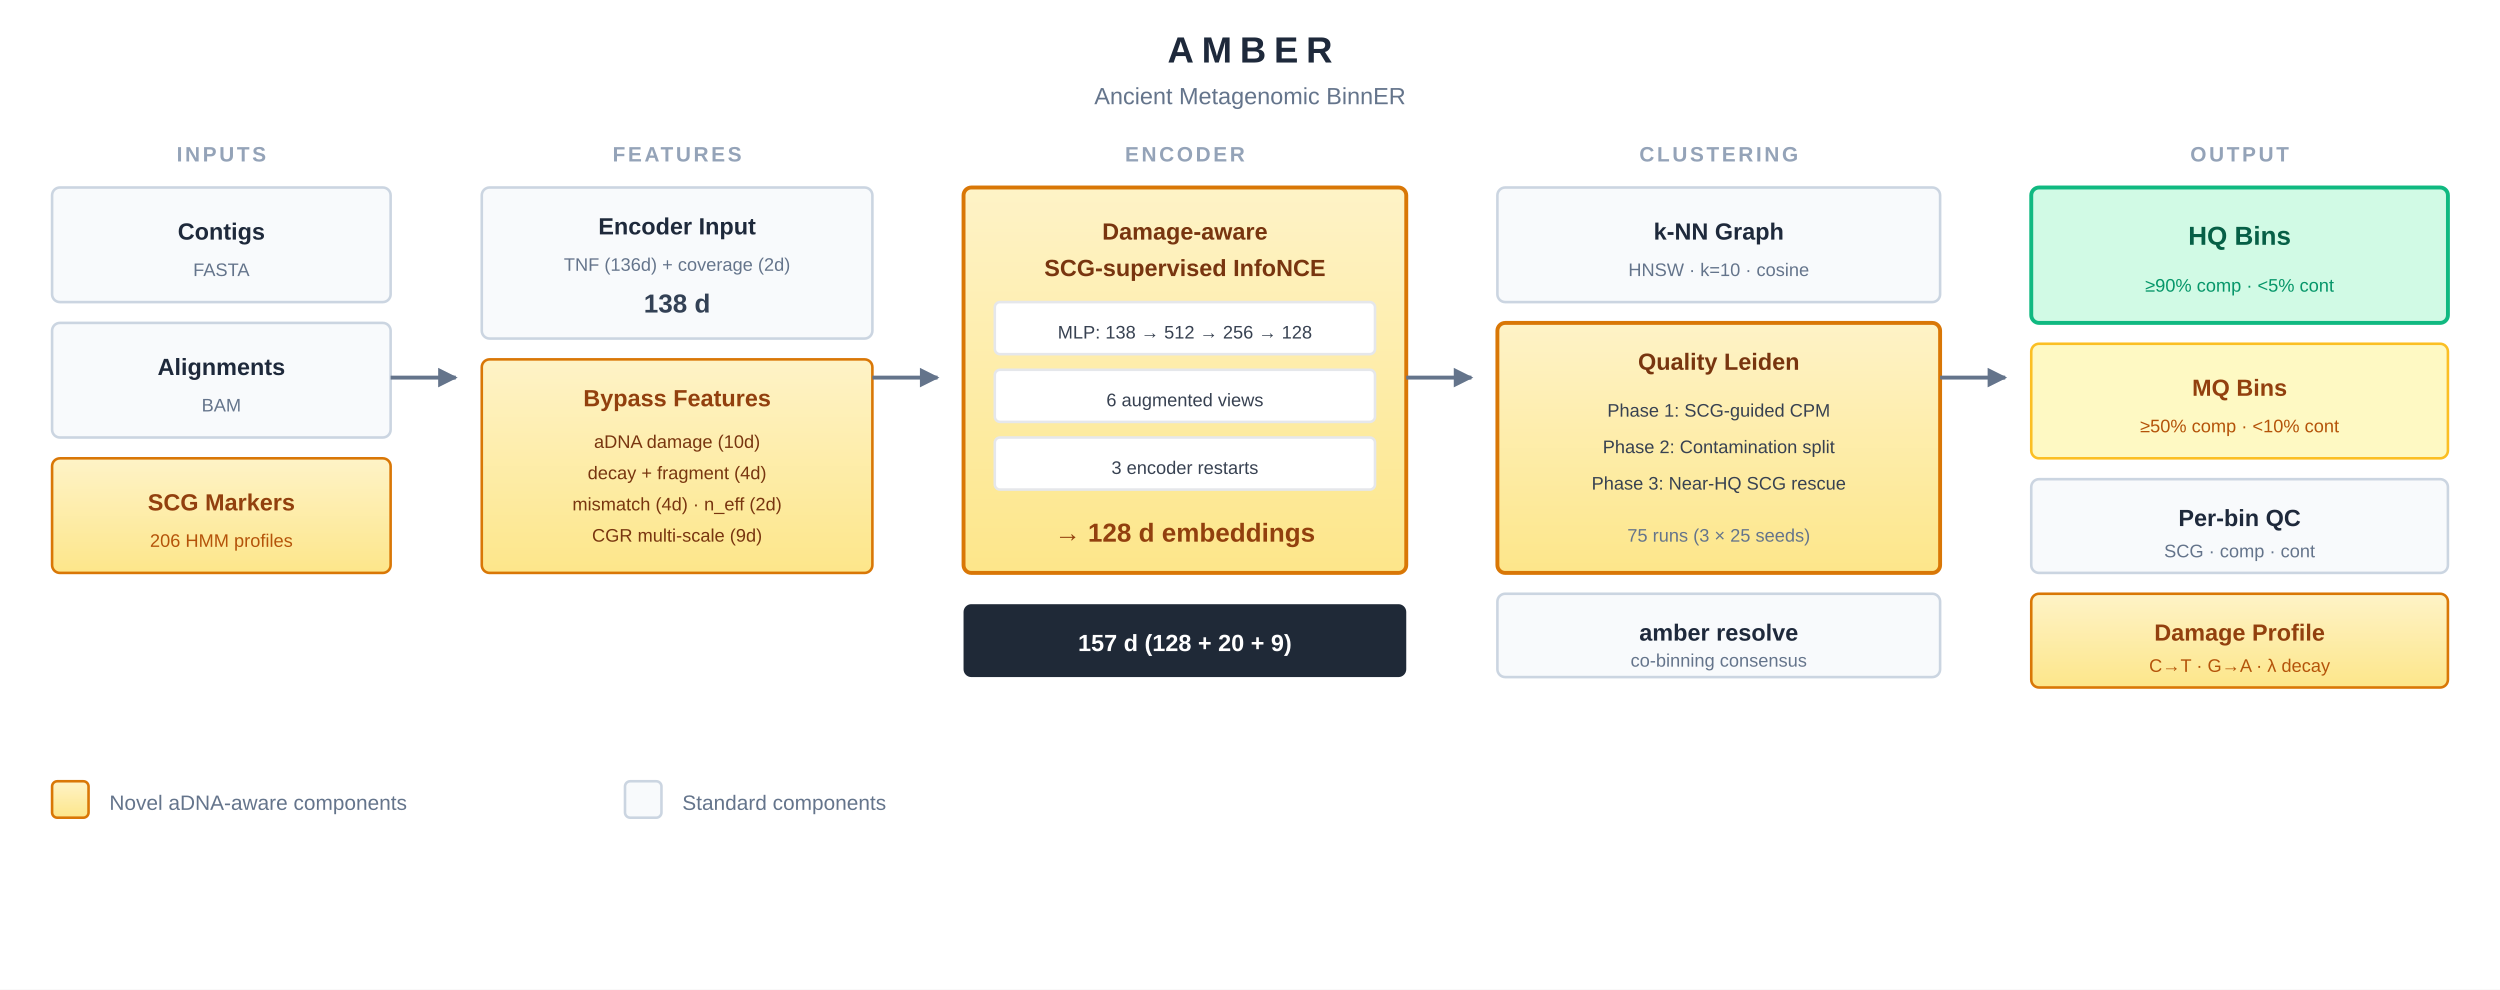
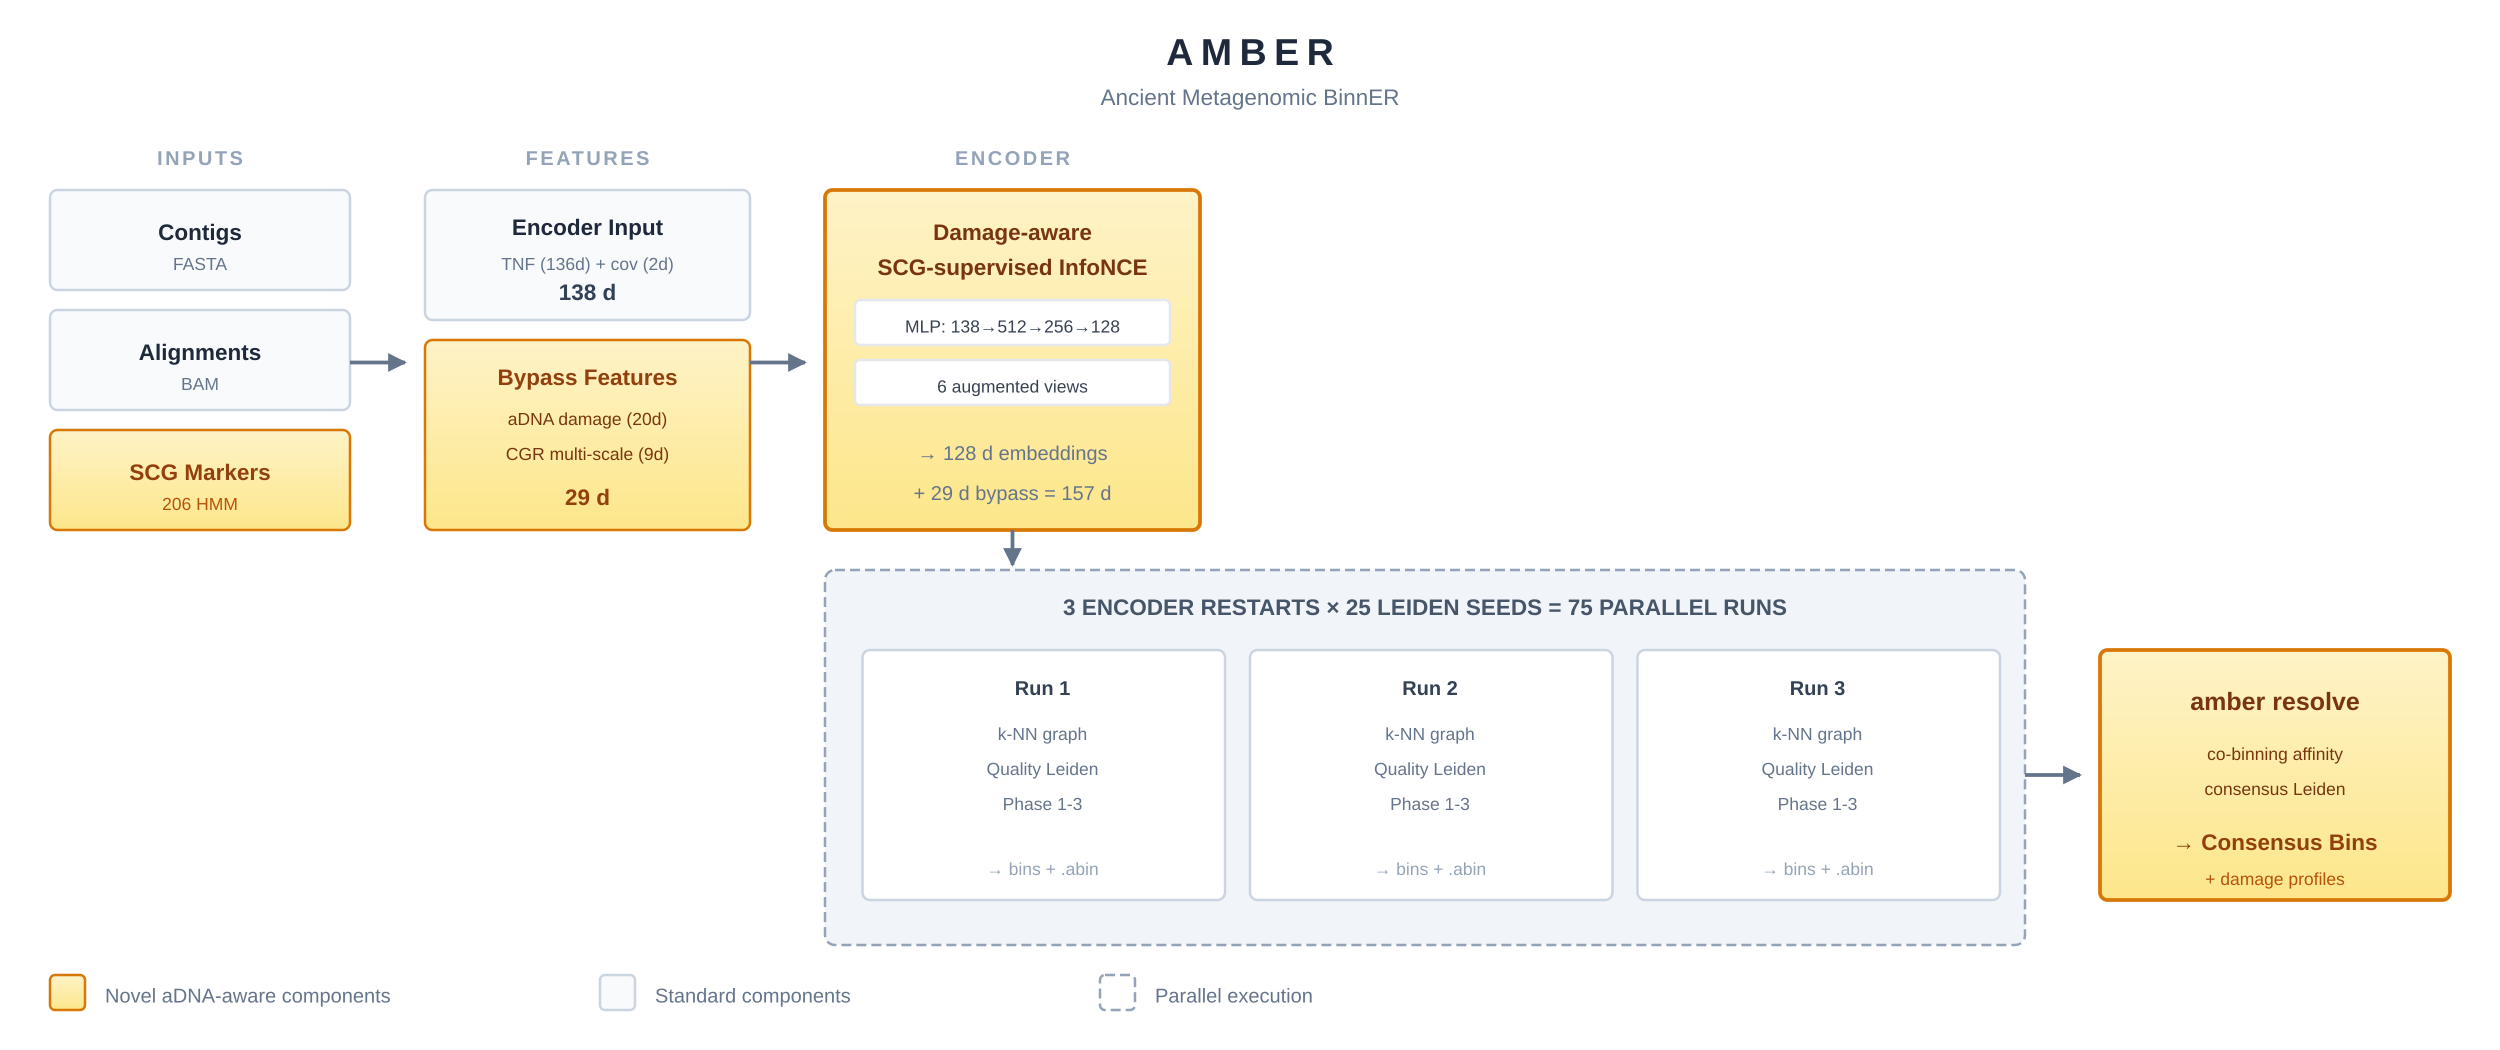
- <svg xmlns="http://www.w3.org/2000/svg" viewBox="0 0 960 380" width="960" height="380">
+ <svg xmlns="http://www.w3.org/2000/svg" viewBox="0 0 1000 420" width="1000" height="420">
  <defs>
    <marker id="arr" viewBox="0 0 10 10" refX="9" refY="5" markerWidth="5" markerHeight="5" orient="auto">
      <path d="M0,0 L10,5 L0,10 Z" fill="#64748B" />
    </marker>
    <linearGradient id="amber" x1="0%" y1="0%" x2="0%" y2="100%">
      <stop offset="0%" style="stop-color:#FEF3C7" />
      <stop offset="100%" style="stop-color:#FDE68A" />
    </linearGradient>
  </defs>
-   <rect width="960" height="380" fill="#FFFFFF" />
-   <text x="480" y="24" text-anchor="middle" font-size="14" font-weight="700" fill="#1E293B" font-family="Helvetica Neue, Arial, sans-serif" letter-spacing="3">AMBER</text>
-   <text x="480" y="40" text-anchor="middle" font-size="9" fill="#64748B" font-family="Helvetica Neue, Arial, sans-serif">Ancient Metagenomic BinnER</text>
-   <text x="85" y="62" text-anchor="middle" font-size="8" font-weight="600" fill="#94A3B8" font-family="Helvetica Neue, Arial, sans-serif" letter-spacing="1">INPUTS</text>
-   <rect x="20" y="72" width="130" height="44" rx="3" fill="#F8FAFC" stroke="#CBD5E1" stroke-width="1" />
-   <text x="85" y="92" text-anchor="middle" font-size="9" font-weight="600" fill="#1E293B" font-family="Helvetica Neue, Arial, sans-serif">Contigs</text>
-   <text x="85" y="106" text-anchor="middle" font-size="7" fill="#64748B" font-family="Helvetica Neue, Arial, sans-serif">FASTA</text>
-   <rect x="20" y="124" width="130" height="44" rx="3" fill="#F8FAFC" stroke="#CBD5E1" stroke-width="1" />
-   <text x="85" y="144" text-anchor="middle" font-size="9" font-weight="600" fill="#1E293B" font-family="Helvetica Neue, Arial, sans-serif">Alignments</text>
-   <text x="85" y="158" text-anchor="middle" font-size="7" fill="#64748B" font-family="Helvetica Neue, Arial, sans-serif">BAM</text>
-   <rect x="20" y="176" width="130" height="44" rx="3" fill="url(#amber)" stroke="#D97706" stroke-width="1" />
-   <text x="85" y="196" text-anchor="middle" font-size="9" font-weight="600" fill="#92400E" font-family="Helvetica Neue, Arial, sans-serif">SCG Markers</text>
-   <text x="85" y="210" text-anchor="middle" font-size="7" fill="#B45309" font-family="Helvetica Neue, Arial, sans-serif">206 HMM profiles</text>
-   <line x1="150" y1="145" x2="175" y2="145" stroke="#64748B" stroke-width="1.5" marker-end="url(#arr)" />
-   <text x="260" y="62" text-anchor="middle" font-size="8" font-weight="600" fill="#94A3B8" font-family="Helvetica Neue, Arial, sans-serif" letter-spacing="1">FEATURES</text>
-   <rect x="185" y="72" width="150" height="58" rx="3" fill="#F8FAFC" stroke="#CBD5E1" stroke-width="1" />
-   <text x="260" y="90" text-anchor="middle" font-size="9" font-weight="600" fill="#1E293B" font-family="Helvetica Neue, Arial, sans-serif">Encoder Input</text>
-   <text x="260" y="104" text-anchor="middle" font-size="7" fill="#64748B" font-family="Helvetica Neue, Arial, sans-serif">TNF (136d) + coverage (2d)</text>
-   <text x="260" y="120" text-anchor="middle" font-size="10" font-weight="700" fill="#334155" font-family="Helvetica Neue, Arial, sans-serif">138 d</text>
-   <rect x="185" y="138" width="150" height="82" rx="3" fill="url(#amber)" stroke="#D97706" stroke-width="1" />
-   <text x="260" y="156" text-anchor="middle" font-size="9" font-weight="600" fill="#92400E" font-family="Helvetica Neue, Arial, sans-serif">Bypass Features</text>
-   <text x="260" y="172" text-anchor="middle" font-size="7" fill="#78350F" font-family="Helvetica Neue, Arial, sans-serif">aDNA damage (10d)</text>
-   <text x="260" y="184" text-anchor="middle" font-size="7" fill="#78350F" font-family="Helvetica Neue, Arial, sans-serif">decay + fragment (4d)</text>
-   <text x="260" y="196" text-anchor="middle" font-size="7" fill="#78350F" font-family="Helvetica Neue, Arial, sans-serif">mismatch (4d) · n_eff (2d)</text>
-   <text x="260" y="208" text-anchor="middle" font-size="7" fill="#78350F" font-family="Helvetica Neue, Arial, sans-serif">CGR multi-scale (9d)</text>
-   <line x1="335" y1="145" x2="360" y2="145" stroke="#64748B" stroke-width="1.5" marker-end="url(#arr)" />
-   <text x="455" y="62" text-anchor="middle" font-size="8" font-weight="600" fill="#94A3B8" font-family="Helvetica Neue, Arial, sans-serif" letter-spacing="1">ENCODER</text>
-   <rect x="370" y="72" width="170" height="148" rx="3" fill="url(#amber)" stroke="#D97706" stroke-width="1.5" />
-   <text x="455" y="92" text-anchor="middle" font-size="9" font-weight="700" fill="#78350F" font-family="Helvetica Neue, Arial, sans-serif">Damage-aware</text>
-   <text x="455" y="106" text-anchor="middle" font-size="9" font-weight="700" fill="#78350F" font-family="Helvetica Neue, Arial, sans-serif">SCG-supervised InfoNCE</text>
-   <rect x="382" y="116" width="146" height="20" rx="2" fill="#FFFFFF" stroke="#E5E7EB" stroke-width="1" />
-   <text x="455" y="130" text-anchor="middle" font-size="7" fill="#374151" font-family="Helvetica Neue, Arial, sans-serif">MLP: 138 → 512 → 256 → 128</text>
-   <rect x="382" y="142" width="146" height="20" rx="2" fill="#FFFFFF" stroke="#E5E7EB" stroke-width="1" />
-   <text x="455" y="156" text-anchor="middle" font-size="7" fill="#374151" font-family="Helvetica Neue, Arial, sans-serif">6 augmented views</text>
-   <rect x="382" y="168" width="146" height="20" rx="2" fill="#FFFFFF" stroke="#E5E7EB" stroke-width="1" />
-   <text x="455" y="182" text-anchor="middle" font-size="7" fill="#374151" font-family="Helvetica Neue, Arial, sans-serif">3 encoder restarts</text>
-   <text x="455" y="208" text-anchor="middle" font-size="10" font-weight="700" fill="#92400E" font-family="Helvetica Neue, Arial, sans-serif">→ 128 d embeddings</text>
-   <rect x="370" y="232" width="170" height="28" rx="3" fill="#1F2937" />
-   <text x="455" y="250" text-anchor="middle" font-size="9" font-weight="600" fill="#FFFFFF" font-family="Helvetica Neue, Arial, sans-serif">157 d  (128 + 20 + 9)</text>
-   <line x1="540" y1="145" x2="565" y2="145" stroke="#64748B" stroke-width="1.5" marker-end="url(#arr)" />
-   <text x="660" y="62" text-anchor="middle" font-size="8" font-weight="600" fill="#94A3B8" font-family="Helvetica Neue, Arial, sans-serif" letter-spacing="1">CLUSTERING</text>
-   <rect x="575" y="72" width="170" height="44" rx="3" fill="#F8FAFC" stroke="#CBD5E1" stroke-width="1" />
-   <text x="660" y="92" text-anchor="middle" font-size="9" font-weight="600" fill="#1E293B" font-family="Helvetica Neue, Arial, sans-serif">k-NN Graph</text>
-   <text x="660" y="106" text-anchor="middle" font-size="7" fill="#64748B" font-family="Helvetica Neue, Arial, sans-serif">HNSW · k=10 · cosine</text>
-   <rect x="575" y="124" width="170" height="96" rx="3" fill="url(#amber)" stroke="#D97706" stroke-width="1.5" />
-   <text x="660" y="142" text-anchor="middle" font-size="9" font-weight="700" fill="#78350F" font-family="Helvetica Neue, Arial, sans-serif">Quality Leiden</text>
-   <text x="660" y="160" text-anchor="middle" font-size="7" fill="#374151" font-family="Helvetica Neue, Arial, sans-serif">Phase 1: SCG-guided CPM</text>
-   <text x="660" y="174" text-anchor="middle" font-size="7" fill="#374151" font-family="Helvetica Neue, Arial, sans-serif">Phase 2: Contamination split</text>
-   <text x="660" y="188" text-anchor="middle" font-size="7" fill="#374151" font-family="Helvetica Neue, Arial, sans-serif">Phase 3: Near-HQ SCG rescue</text>
-   <text x="660" y="208" text-anchor="middle" font-size="7" fill="#64748B" font-family="Helvetica Neue, Arial, sans-serif">75 runs (3 × 25 seeds)</text>
-   <rect x="575" y="228" width="170" height="32" rx="3" fill="#F8FAFC" stroke="#CBD5E1" stroke-width="1" />
-   <text x="660" y="246" text-anchor="middle" font-size="9" font-weight="600" fill="#1E293B" font-family="Helvetica Neue, Arial, sans-serif">amber resolve</text>
-   <text x="660" y="256" text-anchor="middle" font-size="7" fill="#64748B" font-family="Helvetica Neue, Arial, sans-serif">co-binning consensus</text>
-   <line x1="745" y1="145" x2="770" y2="145" stroke="#64748B" stroke-width="1.5" marker-end="url(#arr)" />
-   <text x="860" y="62" text-anchor="middle" font-size="8" font-weight="600" fill="#94A3B8" font-family="Helvetica Neue, Arial, sans-serif" letter-spacing="1">OUTPUT</text>
-   <rect x="780" y="72" width="160" height="52" rx="3" fill="#D1FAE5" stroke="#10B981" stroke-width="1.5" />
-   <text x="860" y="94" text-anchor="middle" font-size="10" font-weight="700" fill="#065F46" font-family="Helvetica Neue, Arial, sans-serif">HQ Bins</text>
-   <text x="860" y="112" text-anchor="middle" font-size="7" fill="#059669" font-family="Helvetica Neue, Arial, sans-serif">≥90% comp · &lt;5% cont</text>
-   <rect x="780" y="132" width="160" height="44" rx="3" fill="#FEF9C3" stroke="#FBBF24" stroke-width="1" />
-   <text x="860" y="152" text-anchor="middle" font-size="9" font-weight="600" fill="#92400E" font-family="Helvetica Neue, Arial, sans-serif">MQ Bins</text>
-   <text x="860" y="166" text-anchor="middle" font-size="7" fill="#B45309" font-family="Helvetica Neue, Arial, sans-serif">≥50% comp · &lt;10% cont</text>
-   <rect x="780" y="184" width="160" height="36" rx="3" fill="#F8FAFC" stroke="#CBD5E1" stroke-width="1" />
-   <text x="860" y="202" text-anchor="middle" font-size="9" font-weight="600" fill="#1E293B" font-family="Helvetica Neue, Arial, sans-serif">Per-bin QC</text>
-   <text x="860" y="214" text-anchor="middle" font-size="7" fill="#64748B" font-family="Helvetica Neue, Arial, sans-serif">SCG · comp · cont</text>
-   <rect x="780" y="228" width="160" height="36" rx="3" fill="url(#amber)" stroke="#D97706" stroke-width="1" />
-   <text x="860" y="246" text-anchor="middle" font-size="9" font-weight="600" fill="#92400E" font-family="Helvetica Neue, Arial, sans-serif">Damage Profile</text>
-   <text x="860" y="258" text-anchor="middle" font-size="7" fill="#B45309" font-family="Helvetica Neue, Arial, sans-serif">C→T · G→A · λ decay</text>
-   <rect x="20" y="300" width="14" height="14" rx="2" fill="url(#amber)" stroke="#D97706" stroke-width="1" />
-   <text x="42" y="311" font-size="8" fill="#64748B" font-family="Helvetica Neue, Arial, sans-serif">Novel aDNA-aware components</text>
-   <rect x="240" y="300" width="14" height="14" rx="2" fill="#F8FAFC" stroke="#CBD5E1" stroke-width="1" />
-   <text x="262" y="311" font-size="8" fill="#64748B" font-family="Helvetica Neue, Arial, sans-serif">Standard components</text>
+   <rect width="1000" height="420" fill="#FFFFFF" />
+   <text x="500" y="26" text-anchor="middle" font-size="15" font-weight="700" fill="#1E293B" font-family="Helvetica Neue, Arial, sans-serif" letter-spacing="3">AMBER</text>
+   <text x="500" y="42" text-anchor="middle" font-size="9" fill="#64748B" font-family="Helvetica Neue, Arial, sans-serif">Ancient Metagenomic BinnER</text>
+   <text x="80" y="66" text-anchor="middle" font-size="8" font-weight="600" fill="#94A3B8" font-family="Helvetica Neue, Arial, sans-serif" letter-spacing="1">INPUTS</text>
+   <rect x="20" y="76" width="120" height="40" rx="3" fill="#F8FAFC" stroke="#CBD5E1" stroke-width="1" />
+   <text x="80" y="96" text-anchor="middle" font-size="9" font-weight="600" fill="#1E293B" font-family="Helvetica Neue, Arial, sans-serif">Contigs</text>
+   <text x="80" y="108" text-anchor="middle" font-size="7" fill="#64748B" font-family="Helvetica Neue, Arial, sans-serif">FASTA</text>
+   <rect x="20" y="124" width="120" height="40" rx="3" fill="#F8FAFC" stroke="#CBD5E1" stroke-width="1" />
+   <text x="80" y="144" text-anchor="middle" font-size="9" font-weight="600" fill="#1E293B" font-family="Helvetica Neue, Arial, sans-serif">Alignments</text>
+   <text x="80" y="156" text-anchor="middle" font-size="7" fill="#64748B" font-family="Helvetica Neue, Arial, sans-serif">BAM</text>
+   <rect x="20" y="172" width="120" height="40" rx="3" fill="url(#amber)" stroke="#D97706" stroke-width="1" />
+   <text x="80" y="192" text-anchor="middle" font-size="9" font-weight="600" fill="#92400E" font-family="Helvetica Neue, Arial, sans-serif">SCG Markers</text>
+   <text x="80" y="204" text-anchor="middle" font-size="7" fill="#B45309" font-family="Helvetica Neue, Arial, sans-serif">206 HMM</text>
+   <line x1="140" y1="145" x2="162" y2="145" stroke="#64748B" stroke-width="1.5" marker-end="url(#arr)" />
+   <text x="235" y="66" text-anchor="middle" font-size="8" font-weight="600" fill="#94A3B8" font-family="Helvetica Neue, Arial, sans-serif" letter-spacing="1">FEATURES</text>
+   <rect x="170" y="76" width="130" height="52" rx="3" fill="#F8FAFC" stroke="#CBD5E1" stroke-width="1" />
+   <text x="235" y="94" text-anchor="middle" font-size="9" font-weight="600" fill="#1E293B" font-family="Helvetica Neue, Arial, sans-serif">Encoder Input</text>
+   <text x="235" y="108" text-anchor="middle" font-size="7" fill="#64748B" font-family="Helvetica Neue, Arial, sans-serif">TNF (136d) + cov (2d)</text>
+   <text x="235" y="120" text-anchor="middle" font-size="9" font-weight="700" fill="#334155" font-family="Helvetica Neue, Arial, sans-serif">138 d</text>
+   <rect x="170" y="136" width="130" height="76" rx="3" fill="url(#amber)" stroke="#D97706" stroke-width="1" />
+   <text x="235" y="154" text-anchor="middle" font-size="9" font-weight="600" fill="#92400E" font-family="Helvetica Neue, Arial, sans-serif">Bypass Features</text>
+   <text x="235" y="170" text-anchor="middle" font-size="7" fill="#78350F" font-family="Helvetica Neue, Arial, sans-serif">aDNA damage (20d)</text>
+   <text x="235" y="184" text-anchor="middle" font-size="7" fill="#78350F" font-family="Helvetica Neue, Arial, sans-serif">CGR multi-scale (9d)</text>
+   <text x="235" y="202" text-anchor="middle" font-size="9" font-weight="700" fill="#92400E" font-family="Helvetica Neue, Arial, sans-serif">29 d</text>
+   <line x1="300" y1="145" x2="322" y2="145" stroke="#64748B" stroke-width="1.5" marker-end="url(#arr)" />
+   <text x="405" y="66" text-anchor="middle" font-size="8" font-weight="600" fill="#94A3B8" font-family="Helvetica Neue, Arial, sans-serif" letter-spacing="1">ENCODER</text>
+   <rect x="330" y="76" width="150" height="136" rx="3" fill="url(#amber)" stroke="#D97706" stroke-width="1.5" />
+   <text x="405" y="96" text-anchor="middle" font-size="9" font-weight="700" fill="#78350F" font-family="Helvetica Neue, Arial, sans-serif">Damage-aware</text>
+   <text x="405" y="110" text-anchor="middle" font-size="9" font-weight="700" fill="#78350F" font-family="Helvetica Neue, Arial, sans-serif">SCG-supervised InfoNCE</text>
+   <rect x="342" y="120" width="126" height="18" rx="2" fill="#FFFFFF" stroke="#E5E7EB" stroke-width="1" />
+   <text x="405" y="133" text-anchor="middle" font-size="7" fill="#374151" font-family="Helvetica Neue, Arial, sans-serif">MLP: 138→512→256→128</text>
+   <rect x="342" y="144" width="126" height="18" rx="2" fill="#FFFFFF" stroke="#E5E7EB" stroke-width="1" />
+   <text x="405" y="157" text-anchor="middle" font-size="7" fill="#374151" font-family="Helvetica Neue, Arial, sans-serif">6 augmented views</text>
+   <text x="405" y="184" text-anchor="middle" font-size="8" fill="#64748B" font-family="Helvetica Neue, Arial, sans-serif">→ 128 d embeddings</text>
+   <text x="405" y="200" text-anchor="middle" font-size="8" fill="#64748B" font-family="Helvetica Neue, Arial, sans-serif">+ 29 d bypass = 157 d</text>
+   <rect x="330" y="228" width="480" height="150" rx="4" fill="#F1F5F9" stroke="#94A3B8" stroke-width="1" stroke-dasharray="4,2" />
+   <text x="570" y="246" text-anchor="middle" font-size="9" font-weight="700" fill="#475569" font-family="Helvetica Neue, Arial, sans-serif">3 ENCODER RESTARTS × 25 LEIDEN SEEDS  =  75 PARALLEL RUNS</text>
+   <rect x="345" y="260" width="145" height="100" rx="3" fill="#FFFFFF" stroke="#CBD5E1" stroke-width="1" />
+   <text x="417" y="278" text-anchor="middle" font-size="8" font-weight="600" fill="#334155" font-family="Helvetica Neue, Arial, sans-serif">Run 1</text>
+   <text x="417" y="296" text-anchor="middle" font-size="7" fill="#64748B" font-family="Helvetica Neue, Arial, sans-serif">k-NN graph</text>
+   <text x="417" y="310" text-anchor="middle" font-size="7" fill="#64748B" font-family="Helvetica Neue, Arial, sans-serif">Quality Leiden</text>
+   <text x="417" y="324" text-anchor="middle" font-size="7" fill="#64748B" font-family="Helvetica Neue, Arial, sans-serif">Phase 1-3</text>
+   <text x="417" y="350" text-anchor="middle" font-size="7" fill="#94A3B8" font-family="Helvetica Neue, Arial, sans-serif">→ bins + .abin</text>
+   <rect x="500" y="260" width="145" height="100" rx="3" fill="#FFFFFF" stroke="#CBD5E1" stroke-width="1" />
+   <text x="572" y="278" text-anchor="middle" font-size="8" font-weight="600" fill="#334155" font-family="Helvetica Neue, Arial, sans-serif">Run 2</text>
+   <text x="572" y="296" text-anchor="middle" font-size="7" fill="#64748B" font-family="Helvetica Neue, Arial, sans-serif">k-NN graph</text>
+   <text x="572" y="310" text-anchor="middle" font-size="7" fill="#64748B" font-family="Helvetica Neue, Arial, sans-serif">Quality Leiden</text>
+   <text x="572" y="324" text-anchor="middle" font-size="7" fill="#64748B" font-family="Helvetica Neue, Arial, sans-serif">Phase 1-3</text>
+   <text x="572" y="350" text-anchor="middle" font-size="7" fill="#94A3B8" font-family="Helvetica Neue, Arial, sans-serif">→ bins + .abin</text>
+   <rect x="655" y="260" width="145" height="100" rx="3" fill="#FFFFFF" stroke="#CBD5E1" stroke-width="1" />
+   <text x="727" y="278" text-anchor="middle" font-size="8" font-weight="600" fill="#334155" font-family="Helvetica Neue, Arial, sans-serif">Run 3</text>
+   <text x="727" y="296" text-anchor="middle" font-size="7" fill="#64748B" font-family="Helvetica Neue, Arial, sans-serif">k-NN graph</text>
+   <text x="727" y="310" text-anchor="middle" font-size="7" fill="#64748B" font-family="Helvetica Neue, Arial, sans-serif">Quality Leiden</text>
+   <text x="727" y="324" text-anchor="middle" font-size="7" fill="#64748B" font-family="Helvetica Neue, Arial, sans-serif">Phase 1-3</text>
+   <text x="727" y="350" text-anchor="middle" font-size="7" fill="#94A3B8" font-family="Helvetica Neue, Arial, sans-serif">→ bins + .abin</text>
+   <line x1="405" y1="212" x2="405" y2="226" stroke="#64748B" stroke-width="1.5" marker-end="url(#arr)" />
+   <line x1="810" y1="310" x2="832" y2="310" stroke="#64748B" stroke-width="1.5" marker-end="url(#arr)" />
+   <rect x="840" y="260" width="140" height="100" rx="3" fill="url(#amber)" stroke="#D97706" stroke-width="1.5" />
+   <text x="910" y="284" text-anchor="middle" font-size="10" font-weight="700" fill="#78350F" font-family="Helvetica Neue, Arial, sans-serif">amber resolve</text>
+   <text x="910" y="304" text-anchor="middle" font-size="7" fill="#78350F" font-family="Helvetica Neue, Arial, sans-serif">co-binning affinity</text>
+   <text x="910" y="318" text-anchor="middle" font-size="7" fill="#78350F" font-family="Helvetica Neue, Arial, sans-serif">consensus Leiden</text>
+   <text x="910" y="340" text-anchor="middle" font-size="9" font-weight="700" fill="#92400E" font-family="Helvetica Neue, Arial, sans-serif">→ Consensus Bins</text>
+   <text x="910" y="354" text-anchor="middle" font-size="7" fill="#B45309" font-family="Helvetica Neue, Arial, sans-serif">+ damage profiles</text>
+   <rect x="20" y="390" width="14" height="14" rx="2" fill="url(#amber)" stroke="#D97706" stroke-width="1" />
+   <text x="42" y="401" font-size="8" fill="#64748B" font-family="Helvetica Neue, Arial, sans-serif">Novel aDNA-aware components</text>
+   <rect x="240" y="390" width="14" height="14" rx="2" fill="#F8FAFC" stroke="#CBD5E1" stroke-width="1" />
+   <text x="262" y="401" font-size="8" fill="#64748B" font-family="Helvetica Neue, Arial, sans-serif">Standard components</text>
+   <rect x="440" y="390" width="14" height="14" rx="2" fill="#FFFFFF" stroke="#94A3B8" stroke-width="1" stroke-dasharray="4,2" />
+   <text x="462" y="401" font-size="8" fill="#64748B" font-family="Helvetica Neue, Arial, sans-serif">Parallel execution</text>
</svg>
